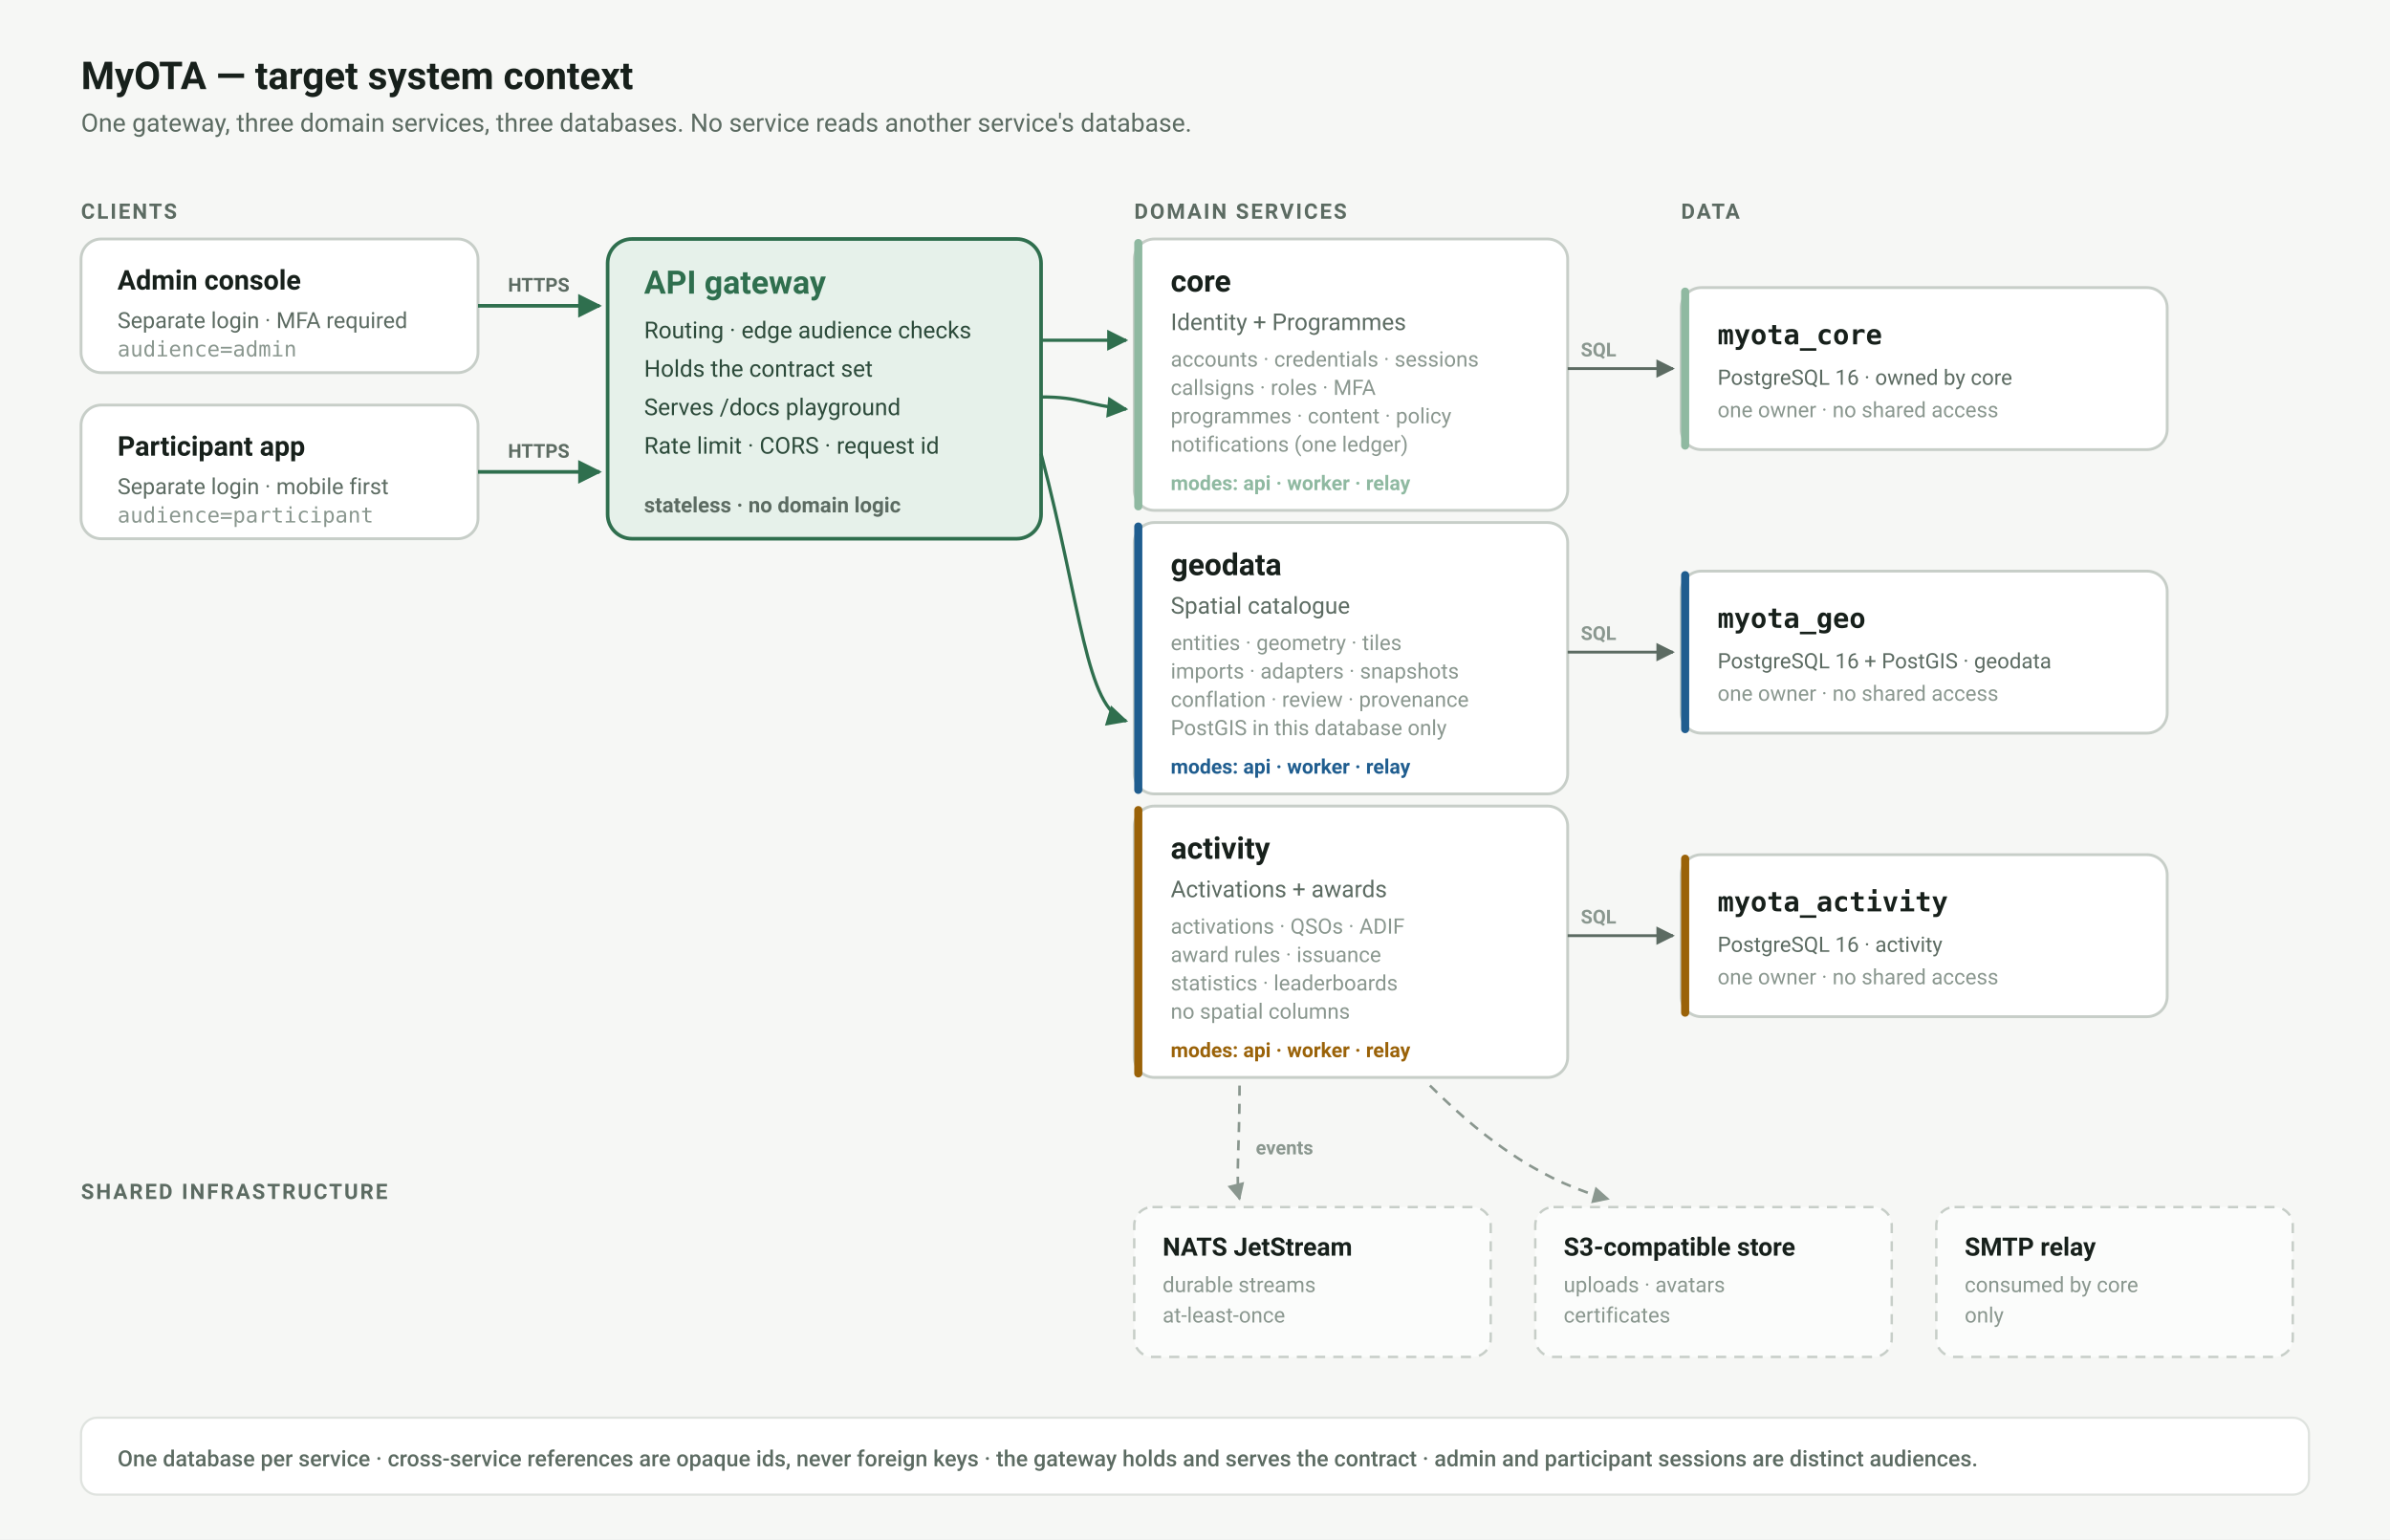
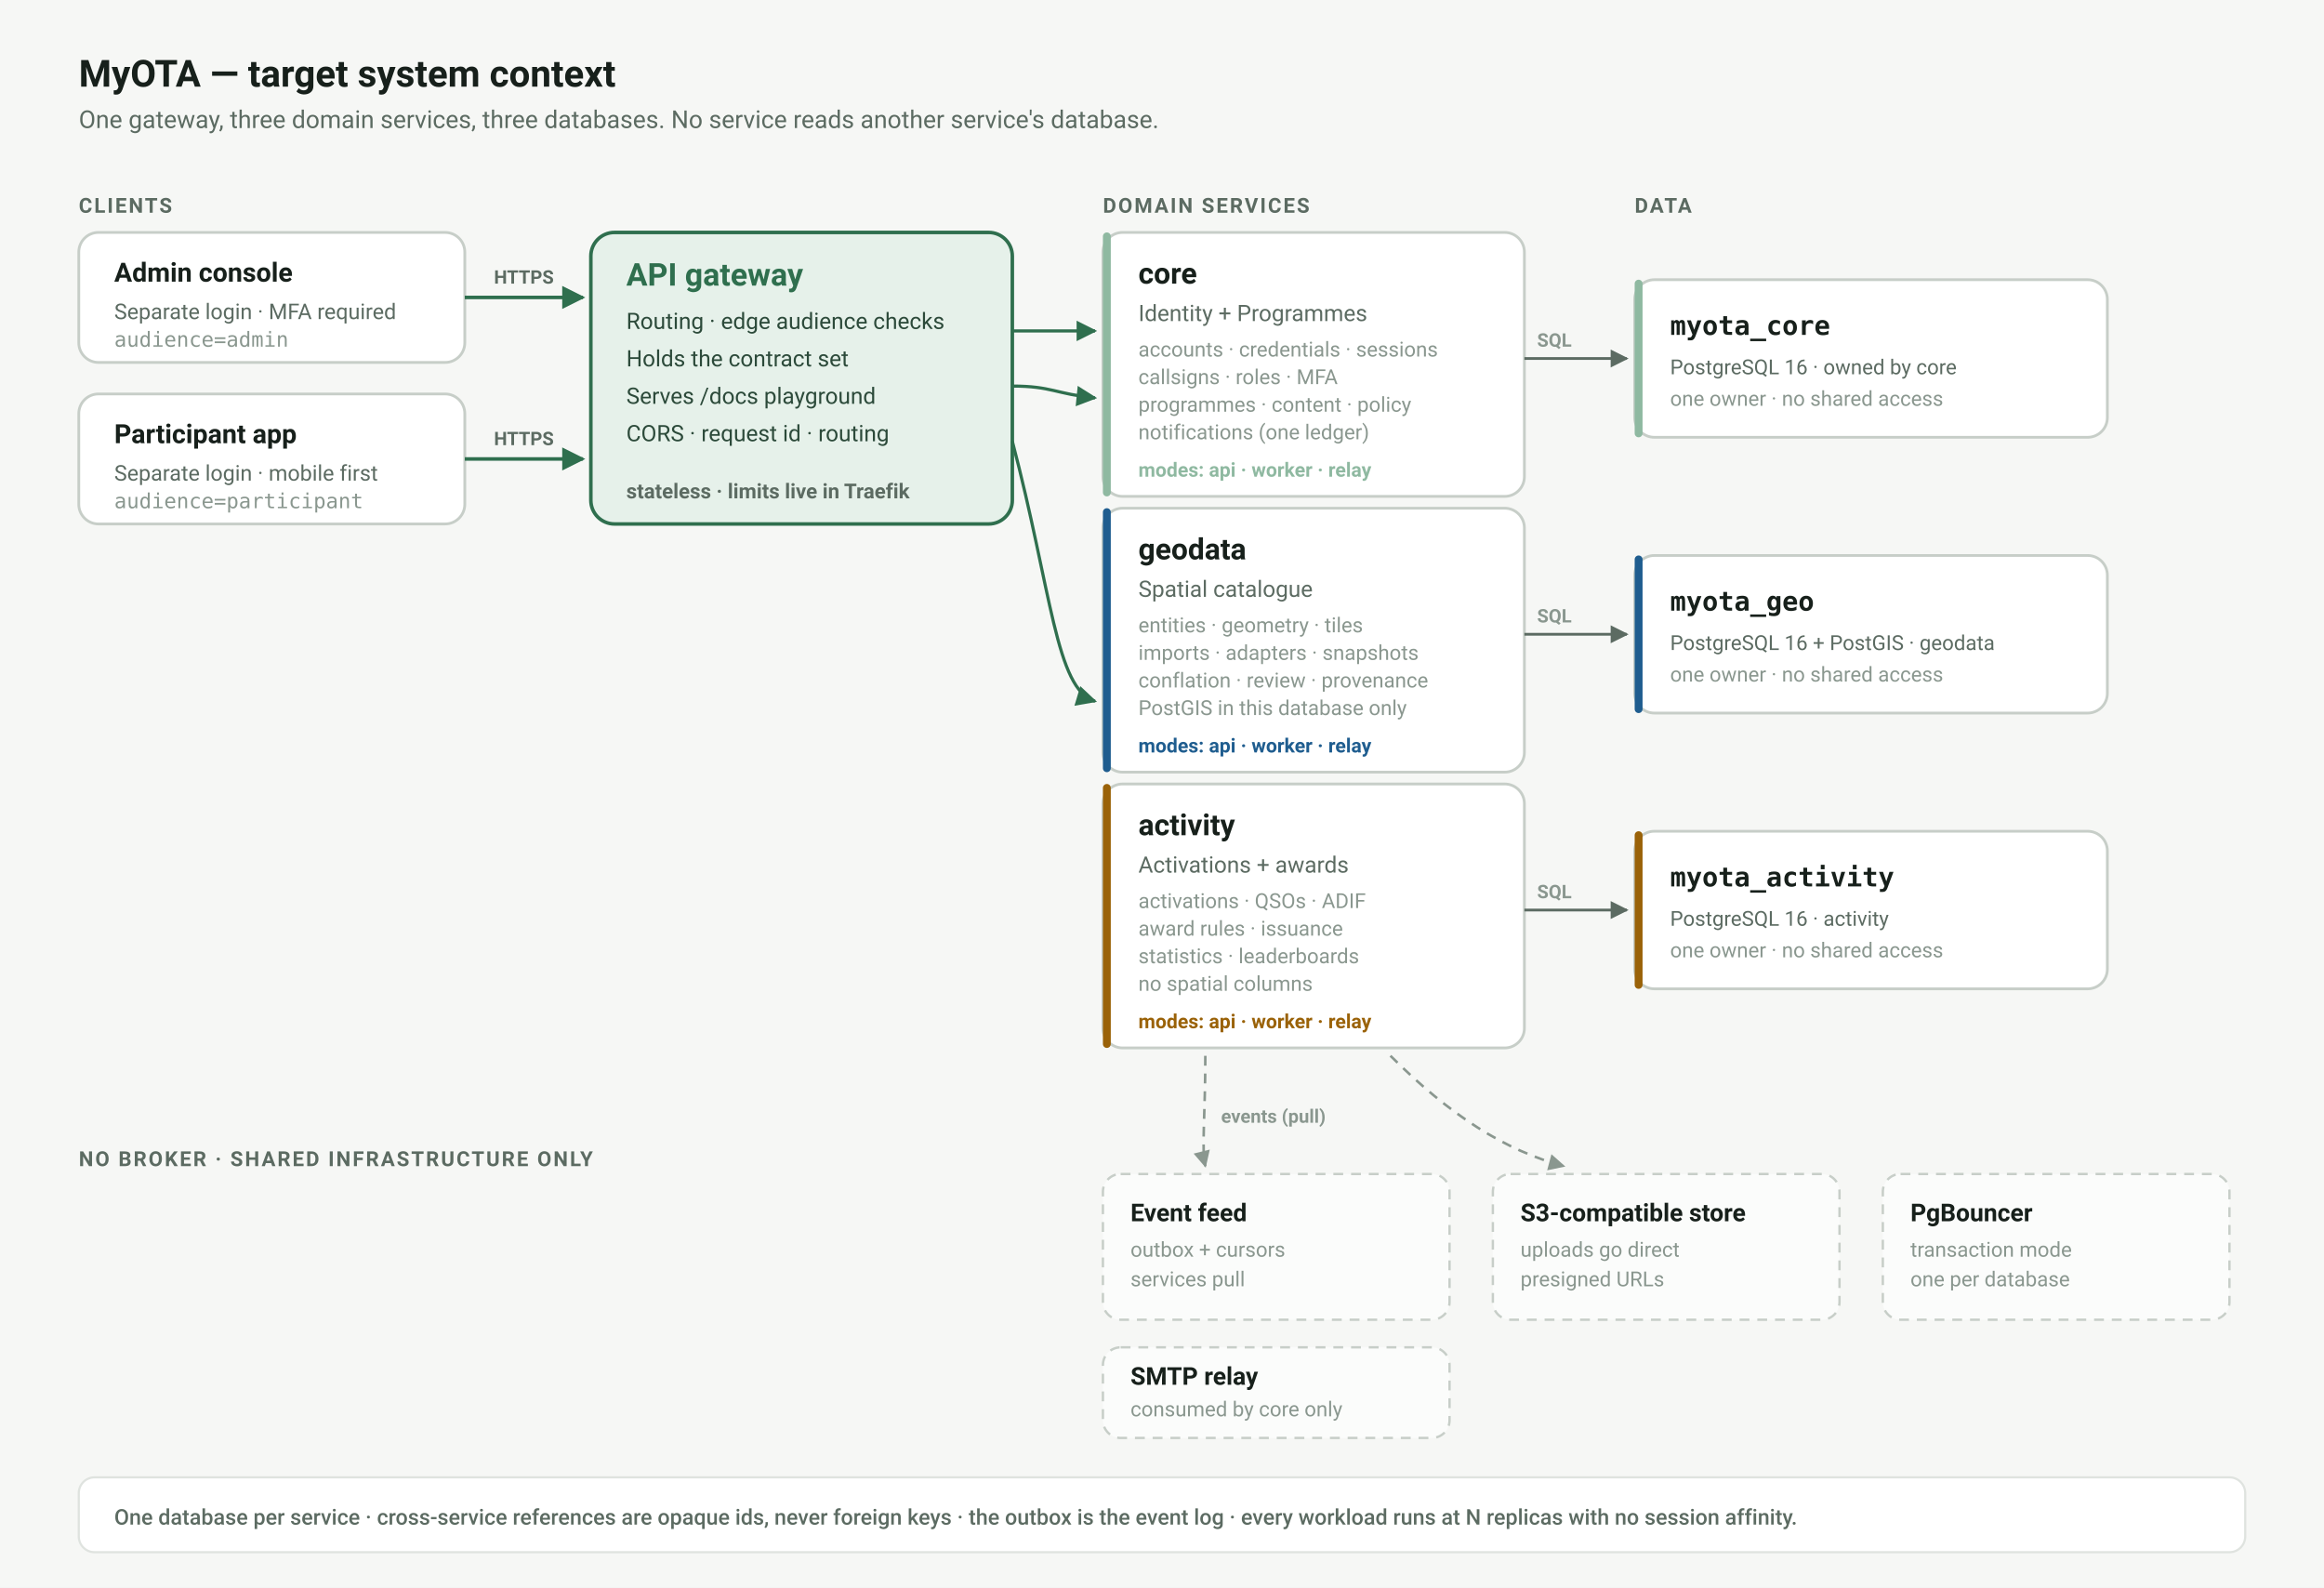
- <svg xmlns="http://www.w3.org/2000/svg" viewBox="0 0 1180 760" width="1180" height="760" role="img" aria-labelledby="ctxTitle ctxDesc" font-family="ui-sans-serif, system-ui, -apple-system, Segoe UI, Roboto, sans-serif">
+ <svg xmlns="http://www.w3.org/2000/svg" viewBox="0 0 1180 806" width="1180" height="806" role="img" aria-labelledby="ctxTitle ctxDesc" font-family="ui-sans-serif, system-ui, -apple-system, Segoe UI, Roboto, sans-serif">
  <defs>
    <marker id="arw" viewBox="0 0 10 10" refX="9" refY="5" markerWidth="6.5" markerHeight="6.5" orient="auto-start-reverse">
      <path d="M0 0 L10 5 L0 10 z" fill="#5c6b62" />
    </marker>
    <marker id="arwA" viewBox="0 0 10 10" refX="9" refY="5" markerWidth="6.5" markerHeight="6.5" orient="auto-start-reverse">
      <path d="M0 0 L10 5 L0 10 z" fill="#2f6f4e" />
    </marker>
    <marker id="arwD" viewBox="0 0 10 10" refX="9" refY="5" markerWidth="6.5" markerHeight="6.5" orient="auto-start-reverse">
      <path d="M0 0 L10 5 L0 10 z" fill="#8a978f" />
    </marker>
  </defs>
-   <rect width="1180" height="760" fill="#f6f7f5" />
+   <rect width="1180" height="806" fill="#f6f7f5" />
  <text x="40" y="44" font-size="19" font-weight="700" fill="#17201b" text-anchor="start" font-family="ui-sans-serif, system-ui, -apple-system, Segoe UI, Roboto, sans-serif">MyOTA — target system context</text>
  <text x="40" y="65" font-size="12.5" font-weight="400" fill="#5c6b62" text-anchor="start" font-family="ui-sans-serif, system-ui, -apple-system, Segoe UI, Roboto, sans-serif">One gateway, three domain services, three databases. No service reads another service's database.</text>
  <text x="40" y="108" font-size="10.5" font-weight="700" fill="#5c6b62" text-anchor="start" font-family="ui-sans-serif, system-ui, -apple-system, Segoe UI, Roboto, sans-serif" letter-spacing="0.09em">CLIENTS</text>
  <rect x="40" y="118" width="196" height="66" rx="10" fill="#ffffff" stroke="#c7cec8" stroke-width="1.4" />
  <text x="58" y="143" font-size="13.5" font-weight="650" fill="#17201b" text-anchor="start" font-family="ui-sans-serif, system-ui, -apple-system, Segoe UI, Roboto, sans-serif">Admin console</text>
  <text x="58" y="162" font-size="11" font-weight="400" fill="#5c6b62" text-anchor="start" font-family="ui-sans-serif, system-ui, -apple-system, Segoe UI, Roboto, sans-serif">Separate login · MFA required</text>
  <text x="58" y="176" font-size="10.5" font-weight="500" fill="#8a978f" text-anchor="start" font-family="ui-monospace, SFMono-Regular, Menlo, Consolas, monospace">audience=admin</text>
  <rect x="40" y="200" width="196" height="66" rx="10" fill="#ffffff" stroke="#c7cec8" stroke-width="1.4" />
  <text x="58" y="225" font-size="13.5" font-weight="650" fill="#17201b" text-anchor="start" font-family="ui-sans-serif, system-ui, -apple-system, Segoe UI, Roboto, sans-serif">Participant app</text>
  <text x="58" y="244" font-size="11" font-weight="400" fill="#5c6b62" text-anchor="start" font-family="ui-sans-serif, system-ui, -apple-system, Segoe UI, Roboto, sans-serif">Separate login · mobile first</text>
  <text x="58" y="258" font-size="10.5" font-weight="500" fill="#8a978f" text-anchor="start" font-family="ui-monospace, SFMono-Regular, Menlo, Consolas, monospace">audience=participant</text>
  <rect x="300" y="118" width="214" height="148" rx="12" fill="#e6f1ea" stroke="#2f6f4e" stroke-width="1.8" />
  <text x="318" y="145" font-size="16" font-weight="750" fill="#2f6f4e" text-anchor="start" font-family="ui-sans-serif, system-ui, -apple-system, Segoe UI, Roboto, sans-serif">API gateway</text>
  <text x="318" y="167" font-size="11.5" font-weight="400" fill="#2c4a3a" text-anchor="start" font-family="ui-sans-serif, system-ui, -apple-system, Segoe UI, Roboto, sans-serif">Routing · edge audience checks</text>
  <text x="318" y="186" font-size="11.5" font-weight="400" fill="#2c4a3a" text-anchor="start" font-family="ui-sans-serif, system-ui, -apple-system, Segoe UI, Roboto, sans-serif">Holds the contract set</text>
  <text x="318" y="205" font-size="11.5" font-weight="400" fill="#2c4a3a" text-anchor="start" font-family="ui-sans-serif, system-ui, -apple-system, Segoe UI, Roboto, sans-serif">Serves /docs playground</text>
-   <text x="318" y="224" font-size="11.5" font-weight="400" fill="#2c4a3a" text-anchor="start" font-family="ui-sans-serif, system-ui, -apple-system, Segoe UI, Roboto, sans-serif">Rate limit · CORS · request id</text>
-   <text x="318" y="253" font-size="10.5" font-weight="600" fill="#5c6b62" text-anchor="start" font-family="ui-sans-serif, system-ui, -apple-system, Segoe UI, Roboto, sans-serif">stateless · no domain logic</text>
+   <text x="318" y="224" font-size="11.5" font-weight="400" fill="#2c4a3a" text-anchor="start" font-family="ui-sans-serif, system-ui, -apple-system, Segoe UI, Roboto, sans-serif">CORS · request id · routing</text>
+   <text x="318" y="253" font-size="10.5" font-weight="600" fill="#5c6b62" text-anchor="start" font-family="ui-sans-serif, system-ui, -apple-system, Segoe UI, Roboto, sans-serif">stateless · limits live in Traefik</text>
  <text x="560" y="108" font-size="10.5" font-weight="700" fill="#5c6b62" text-anchor="start" font-family="ui-sans-serif, system-ui, -apple-system, Segoe UI, Roboto, sans-serif" letter-spacing="0.09em">DOMAIN SERVICES</text>
  <rect x="560" y="118" width="214" height="134" rx="10" fill="#ffffff" stroke="#c7cec8" stroke-width="1.4" />
  <rect x="560" y="118" width="4" height="134" rx="2" fill="#8fb9a1" />
  <text x="578" y="144" font-size="15" font-weight="700" fill="#17201b" text-anchor="start" font-family="ui-sans-serif, system-ui, -apple-system, Segoe UI, Roboto, sans-serif">core</text>
  <text x="578" y="163" font-size="11.5" font-weight="400" fill="#5c6b62" text-anchor="start" font-family="ui-sans-serif, system-ui, -apple-system, Segoe UI, Roboto, sans-serif">Identity + Programmes</text>
  <text x="578" y="181" font-size="10.5" font-weight="400" fill="#8a978f" text-anchor="start" font-family="ui-sans-serif, system-ui, -apple-system, Segoe UI, Roboto, sans-serif">accounts · credentials · sessions</text>
  <text x="578" y="195" font-size="10.5" font-weight="400" fill="#8a978f" text-anchor="start" font-family="ui-sans-serif, system-ui, -apple-system, Segoe UI, Roboto, sans-serif">callsigns · roles · MFA</text>
  <text x="578" y="209" font-size="10.5" font-weight="400" fill="#8a978f" text-anchor="start" font-family="ui-sans-serif, system-ui, -apple-system, Segoe UI, Roboto, sans-serif">programmes · content · policy</text>
  <text x="578" y="223" font-size="10.5" font-weight="400" fill="#8a978f" text-anchor="start" font-family="ui-sans-serif, system-ui, -apple-system, Segoe UI, Roboto, sans-serif">notifications (one ledger)</text>
  <text x="578" y="242" font-size="10" font-weight="650" fill="#8fb9a1" text-anchor="start" font-family="ui-sans-serif, system-ui, -apple-system, Segoe UI, Roboto, sans-serif">modes: api · worker · relay</text>
  <rect x="560" y="258" width="214" height="134" rx="10" fill="#ffffff" stroke="#c7cec8" stroke-width="1.4" />
  <rect x="560" y="258" width="4" height="134" rx="2" fill="#1f5d8f" />
  <text x="578" y="284" font-size="15" font-weight="700" fill="#17201b" text-anchor="start" font-family="ui-sans-serif, system-ui, -apple-system, Segoe UI, Roboto, sans-serif">geodata</text>
  <text x="578" y="303" font-size="11.5" font-weight="400" fill="#5c6b62" text-anchor="start" font-family="ui-sans-serif, system-ui, -apple-system, Segoe UI, Roboto, sans-serif">Spatial catalogue</text>
  <text x="578" y="321" font-size="10.5" font-weight="400" fill="#8a978f" text-anchor="start" font-family="ui-sans-serif, system-ui, -apple-system, Segoe UI, Roboto, sans-serif">entities · geometry · tiles</text>
  <text x="578" y="335" font-size="10.5" font-weight="400" fill="#8a978f" text-anchor="start" font-family="ui-sans-serif, system-ui, -apple-system, Segoe UI, Roboto, sans-serif">imports · adapters · snapshots</text>
  <text x="578" y="349" font-size="10.5" font-weight="400" fill="#8a978f" text-anchor="start" font-family="ui-sans-serif, system-ui, -apple-system, Segoe UI, Roboto, sans-serif">conflation · review · provenance</text>
  <text x="578" y="363" font-size="10.5" font-weight="400" fill="#8a978f" text-anchor="start" font-family="ui-sans-serif, system-ui, -apple-system, Segoe UI, Roboto, sans-serif">PostGIS in this database only</text>
  <text x="578" y="382" font-size="10" font-weight="650" fill="#1f5d8f" text-anchor="start" font-family="ui-sans-serif, system-ui, -apple-system, Segoe UI, Roboto, sans-serif">modes: api · worker · relay</text>
  <rect x="560" y="398" width="214" height="134" rx="10" fill="#ffffff" stroke="#c7cec8" stroke-width="1.4" />
  <rect x="560" y="398" width="4" height="134" rx="2" fill="#9a6208" />
  <text x="578" y="424" font-size="15" font-weight="700" fill="#17201b" text-anchor="start" font-family="ui-sans-serif, system-ui, -apple-system, Segoe UI, Roboto, sans-serif">activity</text>
  <text x="578" y="443" font-size="11.5" font-weight="400" fill="#5c6b62" text-anchor="start" font-family="ui-sans-serif, system-ui, -apple-system, Segoe UI, Roboto, sans-serif">Activations + awards</text>
  <text x="578" y="461" font-size="10.5" font-weight="400" fill="#8a978f" text-anchor="start" font-family="ui-sans-serif, system-ui, -apple-system, Segoe UI, Roboto, sans-serif">activations · QSOs · ADIF</text>
  <text x="578" y="475" font-size="10.5" font-weight="400" fill="#8a978f" text-anchor="start" font-family="ui-sans-serif, system-ui, -apple-system, Segoe UI, Roboto, sans-serif">award rules · issuance</text>
  <text x="578" y="489" font-size="10.5" font-weight="400" fill="#8a978f" text-anchor="start" font-family="ui-sans-serif, system-ui, -apple-system, Segoe UI, Roboto, sans-serif">statistics · leaderboards</text>
  <text x="578" y="503" font-size="10.5" font-weight="400" fill="#8a978f" text-anchor="start" font-family="ui-sans-serif, system-ui, -apple-system, Segoe UI, Roboto, sans-serif">no spatial columns</text>
  <text x="578" y="522" font-size="10" font-weight="650" fill="#9a6208" text-anchor="start" font-family="ui-sans-serif, system-ui, -apple-system, Segoe UI, Roboto, sans-serif">modes: api · worker · relay</text>
  <text x="830" y="108" font-size="10.5" font-weight="700" fill="#5c6b62" text-anchor="start" font-family="ui-sans-serif, system-ui, -apple-system, Segoe UI, Roboto, sans-serif" letter-spacing="0.09em">DATA</text>
  <rect x="830" y="142" width="240" height="80" rx="10" fill="#ffffff" stroke="#c7cec8" stroke-width="1.4" />
  <rect x="830" y="142" width="4" height="80" rx="2" fill="#8fb9a1" />
  <text x="848" y="170" font-size="13.5" font-weight="700" fill="#17201b" text-anchor="start" font-family="ui-monospace, SFMono-Regular, Menlo, Consolas, monospace">myota_core</text>
  <text x="848" y="190" font-size="10.5" font-weight="400" fill="#5c6b62" text-anchor="start" font-family="ui-sans-serif, system-ui, -apple-system, Segoe UI, Roboto, sans-serif">PostgreSQL 16 · owned by core</text>
  <text x="848" y="206" font-size="10.5" font-weight="400" fill="#8a978f" text-anchor="start" font-family="ui-sans-serif, system-ui, -apple-system, Segoe UI, Roboto, sans-serif">one owner · no shared access</text>
  <rect x="830" y="282" width="240" height="80" rx="10" fill="#ffffff" stroke="#c7cec8" stroke-width="1.4" />
  <rect x="830" y="282" width="4" height="80" rx="2" fill="#1f5d8f" />
  <text x="848" y="310" font-size="13.5" font-weight="700" fill="#17201b" text-anchor="start" font-family="ui-monospace, SFMono-Regular, Menlo, Consolas, monospace">myota_geo</text>
  <text x="848" y="330" font-size="10.5" font-weight="400" fill="#5c6b62" text-anchor="start" font-family="ui-sans-serif, system-ui, -apple-system, Segoe UI, Roboto, sans-serif">PostgreSQL 16 + PostGIS · geodata</text>
  <text x="848" y="346" font-size="10.5" font-weight="400" fill="#8a978f" text-anchor="start" font-family="ui-sans-serif, system-ui, -apple-system, Segoe UI, Roboto, sans-serif">one owner · no shared access</text>
  <rect x="830" y="422" width="240" height="80" rx="10" fill="#ffffff" stroke="#c7cec8" stroke-width="1.4" />
  <rect x="830" y="422" width="4" height="80" rx="2" fill="#9a6208" />
  <text x="848" y="450" font-size="13.5" font-weight="700" fill="#17201b" text-anchor="start" font-family="ui-monospace, SFMono-Regular, Menlo, Consolas, monospace">myota_activity</text>
  <text x="848" y="470" font-size="10.5" font-weight="400" fill="#5c6b62" text-anchor="start" font-family="ui-sans-serif, system-ui, -apple-system, Segoe UI, Roboto, sans-serif">PostgreSQL 16 · activity</text>
  <text x="848" y="486" font-size="10.5" font-weight="400" fill="#8a978f" text-anchor="start" font-family="ui-sans-serif, system-ui, -apple-system, Segoe UI, Roboto, sans-serif">one owner · no shared access</text>
-   <text x="40" y="592" font-size="10.5" font-weight="700" fill="#5c6b62" text-anchor="start" font-family="ui-sans-serif, system-ui, -apple-system, Segoe UI, Roboto, sans-serif" letter-spacing="0.09em">SHARED INFRASTRUCTURE</text>
+   <text x="40" y="592" font-size="10.5" font-weight="700" fill="#5c6b62" text-anchor="start" font-family="ui-sans-serif, system-ui, -apple-system, Segoe UI, Roboto, sans-serif" letter-spacing="0.09em">NO BROKER · SHARED INFRASTRUCTURE ONLY</text>
  <rect x="560" y="596" width="176" height="74" rx="9" fill="#fbfcfb" stroke="#c7cec8" stroke-width="1.2" stroke-dasharray="5 4" />
-   <text x="574" y="620" font-size="12.5" font-weight="650" fill="#17201b" text-anchor="start" font-family="ui-sans-serif, system-ui, -apple-system, Segoe UI, Roboto, sans-serif">NATS JetStream</text>
-   <text x="574" y="638" font-size="10.5" font-weight="400" fill="#8a978f" text-anchor="start" font-family="ui-sans-serif, system-ui, -apple-system, Segoe UI, Roboto, sans-serif">durable streams</text>
-   <text x="574" y="653" font-size="10.5" font-weight="400" fill="#8a978f" text-anchor="start" font-family="ui-sans-serif, system-ui, -apple-system, Segoe UI, Roboto, sans-serif">at-least-once</text>
+   <text x="574" y="620" font-size="12.5" font-weight="650" fill="#17201b" text-anchor="start" font-family="ui-sans-serif, system-ui, -apple-system, Segoe UI, Roboto, sans-serif">Event feed</text>
+   <text x="574" y="638" font-size="10.5" font-weight="400" fill="#8a978f" text-anchor="start" font-family="ui-sans-serif, system-ui, -apple-system, Segoe UI, Roboto, sans-serif">outbox + cursors</text>
+   <text x="574" y="653" font-size="10.5" font-weight="400" fill="#8a978f" text-anchor="start" font-family="ui-sans-serif, system-ui, -apple-system, Segoe UI, Roboto, sans-serif">services pull</text>
  <rect x="758" y="596" width="176" height="74" rx="9" fill="#fbfcfb" stroke="#c7cec8" stroke-width="1.2" stroke-dasharray="5 4" />
  <text x="772" y="620" font-size="12.5" font-weight="650" fill="#17201b" text-anchor="start" font-family="ui-sans-serif, system-ui, -apple-system, Segoe UI, Roboto, sans-serif">S3-compatible store</text>
-   <text x="772" y="638" font-size="10.5" font-weight="400" fill="#8a978f" text-anchor="start" font-family="ui-sans-serif, system-ui, -apple-system, Segoe UI, Roboto, sans-serif">uploads · avatars</text>
-   <text x="772" y="653" font-size="10.5" font-weight="400" fill="#8a978f" text-anchor="start" font-family="ui-sans-serif, system-ui, -apple-system, Segoe UI, Roboto, sans-serif">certificates</text>
+   <text x="772" y="638" font-size="10.5" font-weight="400" fill="#8a978f" text-anchor="start" font-family="ui-sans-serif, system-ui, -apple-system, Segoe UI, Roboto, sans-serif">uploads go direct</text>
+   <text x="772" y="653" font-size="10.5" font-weight="400" fill="#8a978f" text-anchor="start" font-family="ui-sans-serif, system-ui, -apple-system, Segoe UI, Roboto, sans-serif">presigned URLs</text>
  <rect x="956" y="596" width="176" height="74" rx="9" fill="#fbfcfb" stroke="#c7cec8" stroke-width="1.2" stroke-dasharray="5 4" />
-   <text x="970" y="620" font-size="12.5" font-weight="650" fill="#17201b" text-anchor="start" font-family="ui-sans-serif, system-ui, -apple-system, Segoe UI, Roboto, sans-serif">SMTP relay</text>
-   <text x="970" y="638" font-size="10.5" font-weight="400" fill="#8a978f" text-anchor="start" font-family="ui-sans-serif, system-ui, -apple-system, Segoe UI, Roboto, sans-serif">consumed by core</text>
-   <text x="970" y="653" font-size="10.5" font-weight="400" fill="#8a978f" text-anchor="start" font-family="ui-sans-serif, system-ui, -apple-system, Segoe UI, Roboto, sans-serif">only</text>
+   <text x="970" y="620" font-size="12.5" font-weight="650" fill="#17201b" text-anchor="start" font-family="ui-sans-serif, system-ui, -apple-system, Segoe UI, Roboto, sans-serif">PgBouncer</text>
+   <text x="970" y="638" font-size="10.5" font-weight="400" fill="#8a978f" text-anchor="start" font-family="ui-sans-serif, system-ui, -apple-system, Segoe UI, Roboto, sans-serif">transaction mode</text>
+   <text x="970" y="653" font-size="10.5" font-weight="400" fill="#8a978f" text-anchor="start" font-family="ui-sans-serif, system-ui, -apple-system, Segoe UI, Roboto, sans-serif">one per database</text>
+   <rect x="560" y="684" width="176" height="46" rx="9" fill="#fbfcfb" stroke="#c7cec8" stroke-width="1.2" stroke-dasharray="5 4" />
+   <text x="574" y="703" font-size="12.5" font-weight="650" fill="#17201b" text-anchor="start" font-family="ui-sans-serif, system-ui, -apple-system, Segoe UI, Roboto, sans-serif">SMTP relay</text>
+   <text x="574" y="719" font-size="10.5" font-weight="400" fill="#8a978f" text-anchor="start" font-family="ui-sans-serif, system-ui, -apple-system, Segoe UI, Roboto, sans-serif">consumed by core only</text>
  <path d="M236 151 H296" fill="none" stroke="#2f6f4e" stroke-width="1.8" marker-end="url(#arwA)" />
  <path d="M236 233 H296" fill="none" stroke="#2f6f4e" stroke-width="1.8" marker-end="url(#arwA)" />
  <path d="M514 168 H556" fill="none" stroke="#2f6f4e" stroke-width="1.6" marker-end="url(#arwA)" />
  <path d="M514 196 C 534 196, 536 200, 556 202" fill="none" stroke="#2f6f4e" stroke-width="1.6" marker-end="url(#arwA)" />
  <path d="M514 224 C 534 300, 536 350, 556 356" fill="none" stroke="#2f6f4e" stroke-width="1.6" marker-end="url(#arwA)" />
  <path d="M774 182 H826" fill="none" stroke="#5c6b62" stroke-width="1.4" marker-end="url(#arw)" />
  <path d="M774 322 H826" fill="none" stroke="#5c6b62" stroke-width="1.4" marker-end="url(#arw)" />
  <path d="M774 462 H826" fill="none" stroke="#5c6b62" stroke-width="1.4" marker-end="url(#arw)" />
  <path d="M612 536 C 612 566, 610 584, 612 592" fill="none" stroke="#8a978f" stroke-width="1.3" stroke-dasharray="5 4" marker-end="url(#arwD)" />
  <path d="M706 536 C 736 566, 764 584, 794 592" fill="none" stroke="#8a978f" stroke-width="1.3" stroke-dasharray="5 4" marker-end="url(#arwD)" />
  <text x="266" y="144" font-size="9.5" font-weight="650" fill="#5c6b62" text-anchor="middle" font-family="ui-sans-serif, system-ui, -apple-system, Segoe UI, Roboto, sans-serif">HTTPS</text>
  <text x="266" y="226" font-size="9.5" font-weight="650" fill="#5c6b62" text-anchor="middle" font-family="ui-sans-serif, system-ui, -apple-system, Segoe UI, Roboto, sans-serif">HTTPS</text>
  <text x="798" y="176" font-size="9.5" font-weight="650" fill="#8a978f" text-anchor="end" font-family="ui-sans-serif, system-ui, -apple-system, Segoe UI, Roboto, sans-serif">SQL</text>
  <text x="798" y="316" font-size="9.5" font-weight="650" fill="#8a978f" text-anchor="end" font-family="ui-sans-serif, system-ui, -apple-system, Segoe UI, Roboto, sans-serif">SQL</text>
  <text x="798" y="456" font-size="9.5" font-weight="650" fill="#8a978f" text-anchor="end" font-family="ui-sans-serif, system-ui, -apple-system, Segoe UI, Roboto, sans-serif">SQL</text>
-   <text x="620" y="570" font-size="9.5" font-weight="650" fill="#8a978f" text-anchor="start" font-family="ui-sans-serif, system-ui, -apple-system, Segoe UI, Roboto, sans-serif">events</text>
-   <rect x="40" y="700" width="1100" height="38" rx="8" fill="#ffffff" stroke="#dfe3df" stroke-width="1.1" />
-   <text x="58" y="724" font-size="11" font-weight="500" fill="#5c6b62" text-anchor="start" font-family="ui-sans-serif, system-ui, -apple-system, Segoe UI, Roboto, sans-serif">One database per service · cross-service references are opaque ids, never foreign keys · the gateway holds and serves the contract · admin and participant sessions are distinct audiences.</text>
+   <text x="620" y="570" font-size="9.5" font-weight="650" fill="#8a978f" text-anchor="start" font-family="ui-sans-serif, system-ui, -apple-system, Segoe UI, Roboto, sans-serif">events (pull)</text>
+   <rect x="40" y="750" width="1100" height="38" rx="8" fill="#ffffff" stroke="#dfe3df" stroke-width="1.1" />
+   <text x="58" y="774" font-size="11" font-weight="500" fill="#5c6b62" text-anchor="start" font-family="ui-sans-serif, system-ui, -apple-system, Segoe UI, Roboto, sans-serif">One database per service · cross-service references are opaque ids, never foreign keys · the outbox is the event log · every workload runs at N replicas with no session affinity.</text>
</svg>
